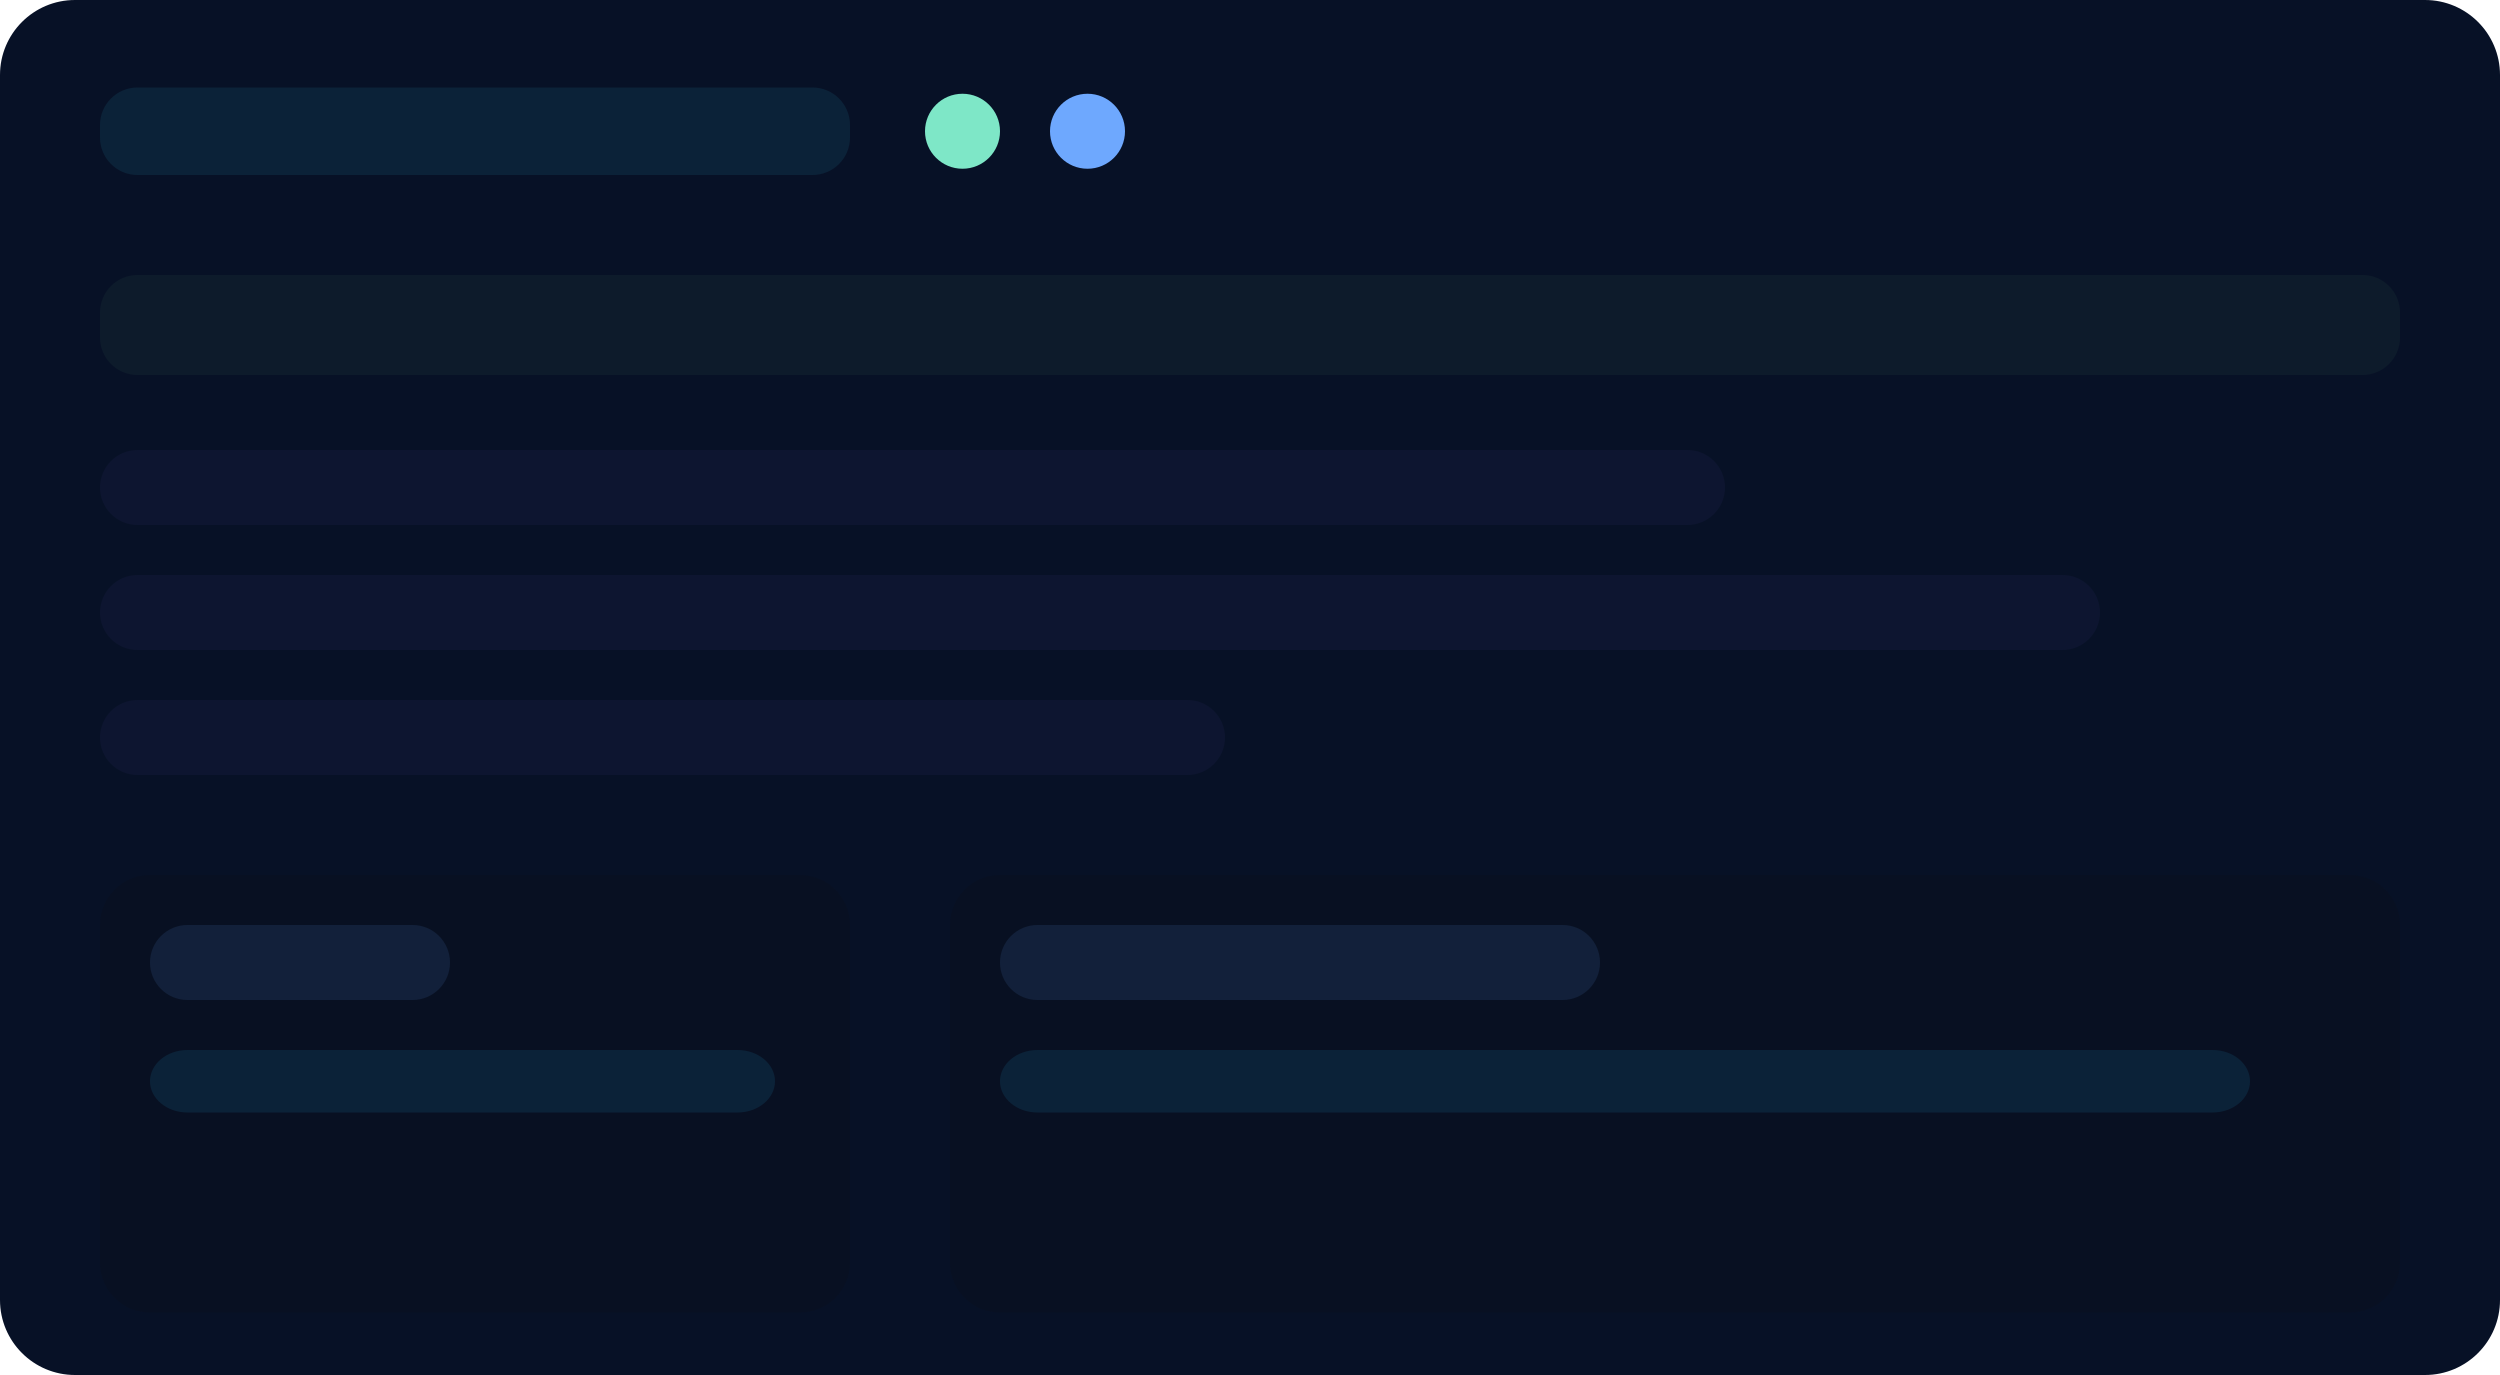
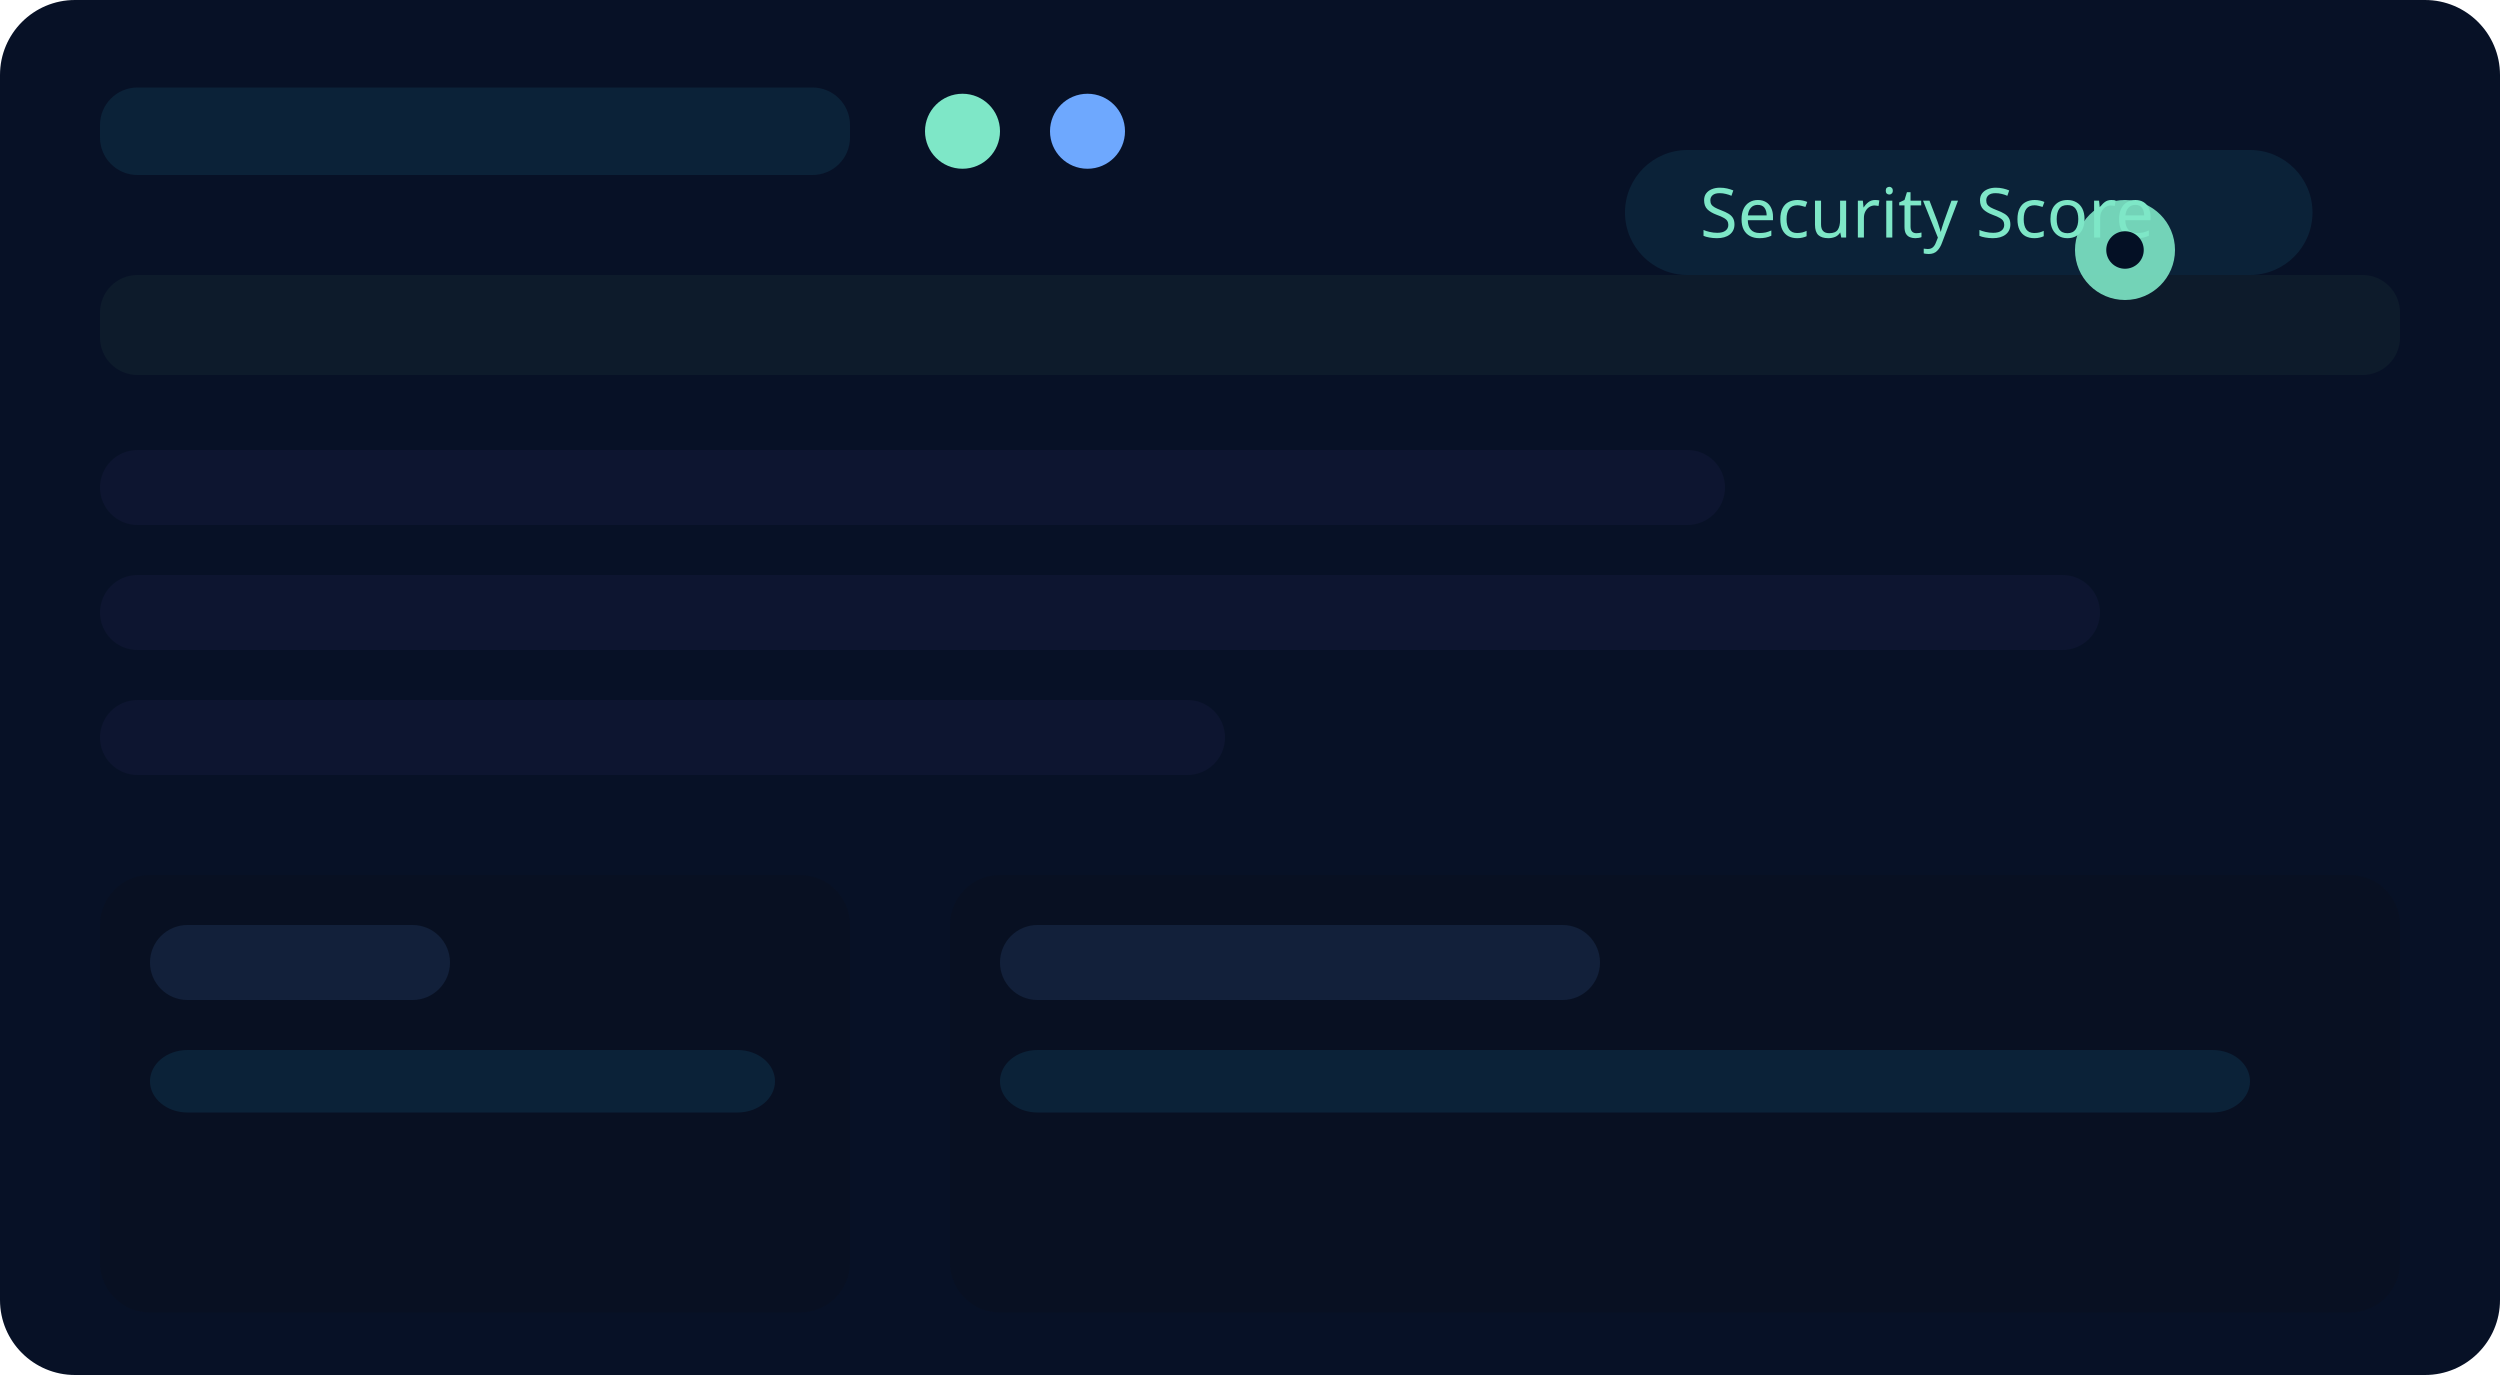
<svg xmlns="http://www.w3.org/2000/svg" width="400" height="220" viewBox="0 0 400 220">
  <rect width="100%" height="100%" rx="12" fill="#071126" />
  <rect x="16" y="14" width="120" height="14" rx="6" fill="#0b2238" />
  <circle cx="154" cy="21" r="6" fill="#7ee7c7" />
  <circle cx="174" cy="21" r="6" fill="#6ea8fe" />
  <g transform="translate(16,44)">
    <rect width="368" height="16" rx="6" fill="#0d1b2b" />
    <rect y="28" width="260" height="12" rx="6" fill="#0d1530" />
    <rect y="48" width="320" height="12" rx="6" fill="#0d1530" />
    <rect y="68" width="180" height="12" rx="6" fill="#0d1530" />
    <g transform="translate(0,96)">
      <rect width="120" height="70" rx="8" fill="#081022" />
      <rect x="8" y="8" width="48" height="12" rx="6" fill="#12203a" />
      <rect x="8" y="28" width="100" height="10" rx="6" fill="#0b2238" />
      <rect x="136" y="0" width="232" height="70" rx="8" fill="#081022" />
      <rect x="144" y="8" width="96" height="12" rx="6" fill="#12203a" />
      <rect x="144" y="28" width="200" height="10" rx="6" fill="#0b2238" />
    </g>
  </g>
+   <g transform="translate(260,24)">
+     <rect x="0" y="0" width="110" height="20" rx="10" fill="#0b2238" />
+     <text x="12" y="14" font-family="Verdana" font-size="11" fill="#7ee7c7">Security Score</text>
+   </g>
+   <g transform="translate(340,40)">
+     <circle cx="0" cy="0" r="8" fill="#7ee7c7" opacity="0.9">
+       <animate attributeName="r" values="6;12;6" dur="2.4s" repeatCount="indefinite" />
+       <animate attributeName="opacity" values="0.9;0.18;0.9" dur="2.4s" repeatCount="indefinite" />
+     </circle>
+     <circle cx="0" cy="0" r="3" fill="#041025" />
+   </g>
</svg>
